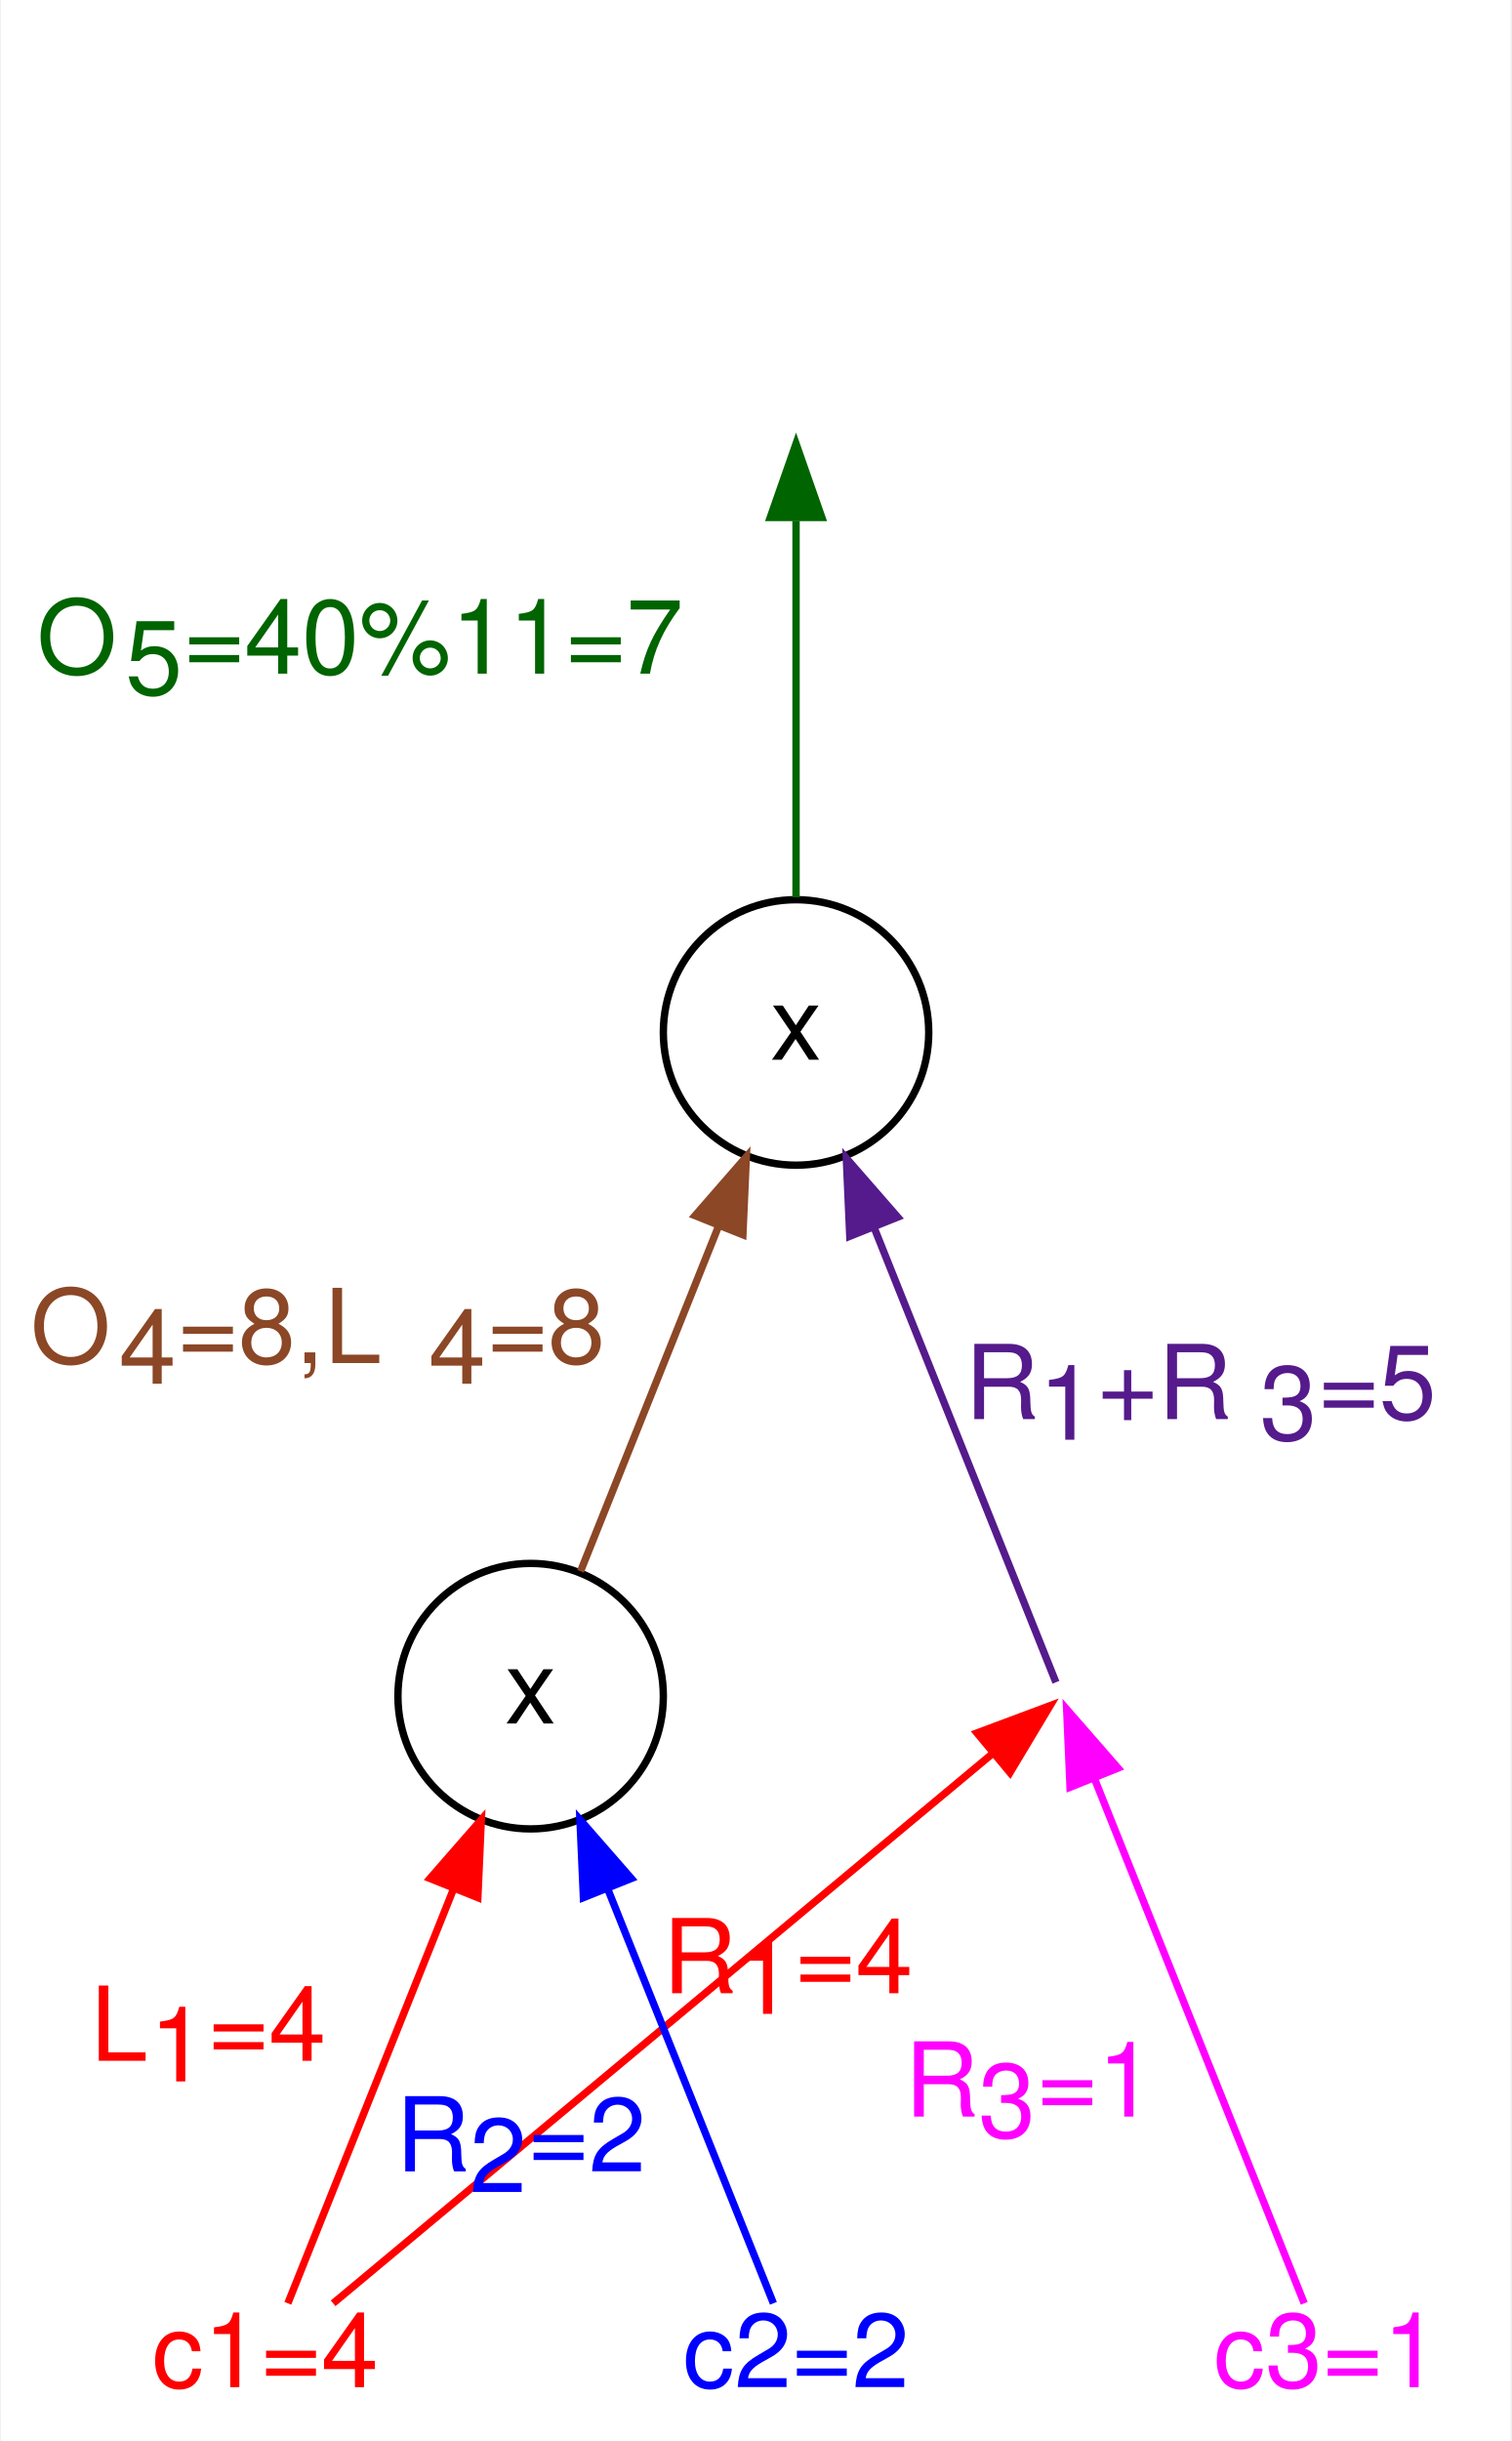
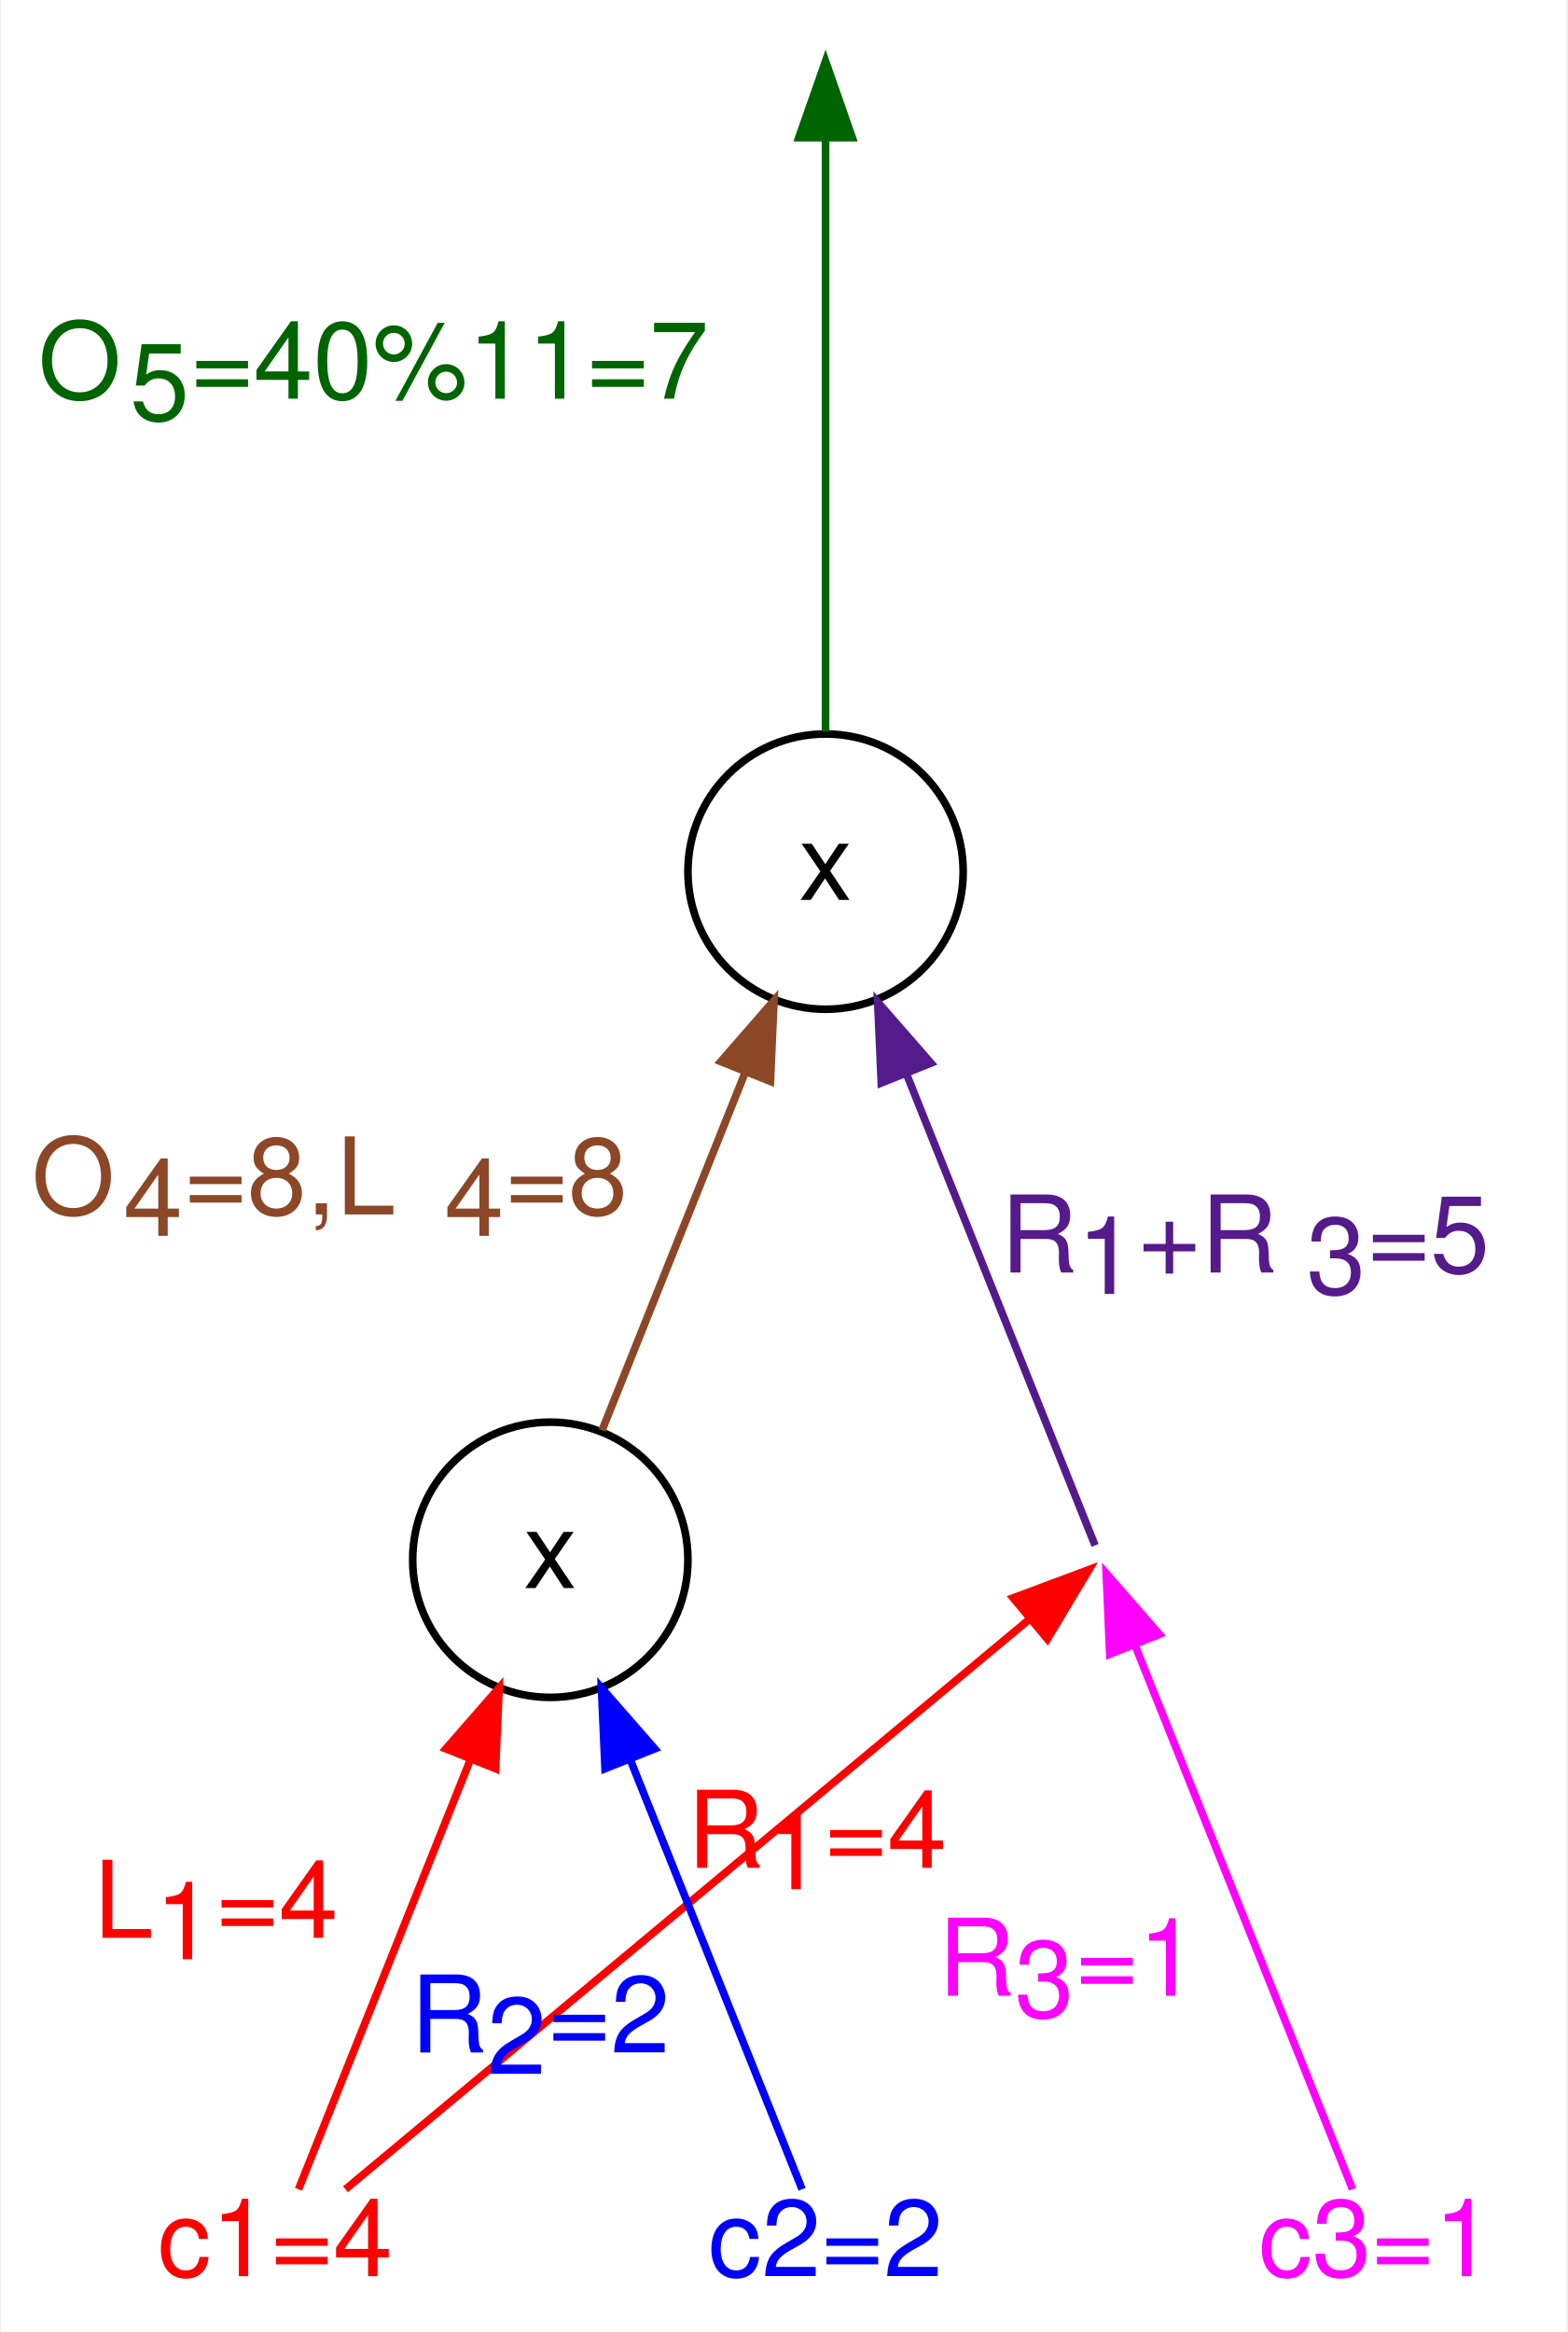
- <svg xmlns="http://www.w3.org/2000/svg" width="205pt" height="331pt" viewBox="0.00 0.00 204.75 331.00">
-   <g id="page0,1_graph0" class="graph" transform="scale(1 1) rotate(0) translate(16.85 327)">
-     <polygon fill="white" stroke="transparent" points="-16.85,4 -16.85,-327 187.89,-327 187.89,4 -16.85,4" />
+ <svg xmlns="http://www.w3.org/2000/svg" width="205pt" height="305pt" viewBox="0.00 0.00 204.75 305.00">
+   <g id="page0,1_graph0" class="graph" transform="scale(1 1) rotate(0) translate(16.85 301)">
+     <polygon fill="white" stroke="transparent" points="-16.85,4 -16.85,-301 187.89,-301 187.89,4 -16.85,4" />
    <g id="node2" class="node">
      <ellipse fill="none" stroke="black" cx="91" cy="-187" rx="18" ry="18" />
      <text text-anchor="middle" x="91" y="-183.3" font-family="Helvetica,sans-Serif" font-size="14.00">x</text>
    </g>
    <g id="edge7" class="edge">
-       <path fill="none" stroke="darkgreen" d="M91,-205.32C91,-219.28 91,-238.98 91,-256.37" />
-       <polygon fill="darkgreen" stroke="darkgreen" points="87.5,-256.83 91,-266.83 94.5,-256.83 87.5,-256.83" />
-       <text text-anchor="start" x="-12" y="-235.65" font-family="Helvetica,sans-Serif" font-size="14.00" fill="darkgreen">O</text>
-       <text text-anchor="start" x="0" y="-235.65" font-family="Helvetica,sans-Serif" baseline-shift="sub" font-size="14.00" fill="darkgreen">5</text>
-       <text text-anchor="start" x="8" y="-235.65" font-family="Helvetica,sans-Serif" font-size="14.00" fill="darkgreen">=40%11=7</text>
+       <path fill="none" stroke="darkgreen" d="M91,-205.32C91,-227.4 91,-263.9 91,-282.8" />
+       <polygon fill="darkgreen" stroke="darkgreen" points="87.5,-283 91,-293 94.5,-283 87.5,-283" />
+       <text text-anchor="start" x="-12" y="-248.86" font-family="Helvetica,sans-Serif" font-size="14.00" fill="darkgreen">O</text>
+       <text text-anchor="start" x="0" y="-248.86" font-family="Helvetica,sans-Serif" baseline-shift="sub" font-size="14.00" fill="darkgreen">5</text>
+       <text text-anchor="start" x="8" y="-248.86" font-family="Helvetica,sans-Serif" font-size="14.00" fill="darkgreen">=40%11=7</text>
    </g>
    <g id="node3" class="node">
      <ellipse fill="none" stroke="black" cx="55" cy="-97" rx="18" ry="18" />
      <text text-anchor="middle" x="55" y="-93.3" font-family="Helvetica,sans-Serif" font-size="14.00">x</text>
    </g>
    <g id="edge5" class="edge">
      <path fill="none" stroke="#8b4726" d="M61.77,-113.93C67.05,-127.13 74.48,-145.69 80.52,-160.81" />
      <polygon fill="#8b4726" stroke="#8b4726" points="77.3,-162.16 84.26,-170.15 83.79,-159.56 77.3,-162.16" />
      <text text-anchor="start" x="-12.85" y="-142.17" font-family="Helvetica,sans-Serif" font-size="14.00" fill="#8b4726">O</text>
      <text text-anchor="start" x="-0.85" y="-142.17" font-family="Helvetica,sans-Serif" baseline-shift="sub" font-size="14.00" fill="#8b4726">4</text>
      <text text-anchor="start" x="7.15" y="-142.17" font-family="Helvetica,sans-Serif" font-size="14.00" fill="#8b4726">=8,L</text>
      <text text-anchor="start" x="41.15" y="-142.17" font-family="Helvetica,sans-Serif" baseline-shift="sub" font-size="14.00" fill="#8b4726">4</text>
      <text text-anchor="start" x="49.15" y="-142.17" font-family="Helvetica,sans-Serif" font-size="14.00" fill="#8b4726">=8</text>
    </g>
    <g id="edge6" class="edge">
      <path fill="none" stroke="#551a8b" d="M126.25,-98.88C123.1,-106.74 110.74,-137.66 101.54,-160.66" />
      <polygon fill="#551a8b" stroke="#551a8b" points="98.29,-159.36 97.82,-169.95 104.79,-161.96 98.29,-159.36" />
      <text text-anchor="start" x="113.89" y="-134.57" font-family="Helvetica,sans-Serif" font-size="14.00" fill="#551a8b">R</text>
      <text text-anchor="start" x="123.89" y="-134.57" font-family="Helvetica,sans-Serif" baseline-shift="sub" font-size="14.00" fill="#551a8b">1</text>
      <text text-anchor="start" x="131.89" y="-134.57" font-family="Helvetica,sans-Serif" font-size="14.00" fill="#551a8b">+R</text>
      <text text-anchor="start" x="153.89" y="-134.57" font-family="Helvetica,sans-Serif" baseline-shift="sub" font-size="14.00" fill="#551a8b">3</text>
      <text text-anchor="start" x="161.89" y="-134.57" font-family="Helvetica,sans-Serif" font-size="14.00" fill="#551a8b">=5</text>
    </g>
    <g id="node5" class="node">
      <text text-anchor="middle" x="19" y="-3.3" font-family="Helvetica,sans-Serif" font-size="14.00" fill="red">c1=4</text>
    </g>
    <g id="edge1" class="edge">
      <path fill="none" stroke="red" d="M22.07,-14.67C26.99,-26.98 36.88,-51.7 44.54,-70.85" />
      <polygon fill="red" stroke="red" points="41.34,-72.28 48.31,-80.26 47.84,-69.68 41.34,-72.28" />
      <text text-anchor="start" x="-4.7" y="-47.56" font-family="Helvetica,sans-Serif" font-size="14.00" fill="red">L</text>
      <text text-anchor="start" x="3.3" y="-47.56" font-family="Helvetica,sans-Serif" baseline-shift="sub" font-size="14.00" fill="red">1</text>
      <text text-anchor="start" x="11.3" y="-47.56" font-family="Helvetica,sans-Serif" font-size="14.00" fill="red">=4</text>
    </g>
    <g id="edge2" class="edge">
      <path fill="none" stroke="red" d="M28.21,-14.67C48.54,-31.61 97.07,-72.06 117.59,-89.16" />
      <polygon fill="red" stroke="red" points="115.54,-92.01 125.47,-95.72 120.02,-86.63 115.54,-92.01" />
      <text text-anchor="start" x="72.9" y="-56.72" font-family="Helvetica,sans-Serif" font-size="14.00" fill="red">R</text>
      <text text-anchor="start" x="82.9" y="-56.72" font-family="Helvetica,sans-Serif" baseline-shift="sub" font-size="14.00" fill="red">1</text>
      <text text-anchor="start" x="90.9" y="-56.72" font-family="Helvetica,sans-Serif" font-size="14.00" fill="red">=4</text>
    </g>
    <g id="node6" class="node">
      <text text-anchor="middle" x="91" y="-3.3" font-family="Helvetica,sans-Serif" font-size="14.00" fill="blue">c2=2</text>
    </g>
    <g id="edge3" class="edge">
      <path fill="none" stroke="blue" d="M87.93,-14.67C83.01,-26.98 73.12,-51.7 65.46,-70.85" />
      <polygon fill="blue" stroke="blue" points="62.16,-69.68 61.69,-80.26 68.66,-72.28 62.16,-69.68" />
      <text text-anchor="start" x="36.7" y="-32.56" font-family="Helvetica,sans-Serif" font-size="14.00" fill="blue">R</text>
      <text text-anchor="start" x="46.7" y="-32.56" font-family="Helvetica,sans-Serif" baseline-shift="sub" font-size="14.00" fill="blue">2</text>
      <text text-anchor="start" x="54.7" y="-32.56" font-family="Helvetica,sans-Serif" font-size="14.00" fill="blue">=2</text>
    </g>
    <g id="node7" class="node">
      <text text-anchor="middle" x="163" y="-3.3" font-family="Helvetica,sans-Serif" font-size="14.00" fill="magenta">c3=1</text>
    </g>
    <g id="edge4" class="edge">
      <path fill="none" stroke="magenta" d="M159.93,-14.67C153.58,-30.56 138.95,-67.12 131.52,-85.71" />
      <polygon fill="magenta" stroke="magenta" points="128.17,-84.65 127.71,-95.23 134.67,-87.25 128.17,-84.65" />
      <text text-anchor="start" x="105.72" y="-39.99" font-family="Helvetica,sans-Serif" font-size="14.00" fill="magenta">R</text>
      <text text-anchor="start" x="115.72" y="-39.99" font-family="Helvetica,sans-Serif" baseline-shift="sub" font-size="14.00" fill="magenta">3</text>
      <text text-anchor="start" x="123.72" y="-39.99" font-family="Helvetica,sans-Serif" font-size="14.00" fill="magenta">=1</text>
    </g>
  </g>
</svg>
